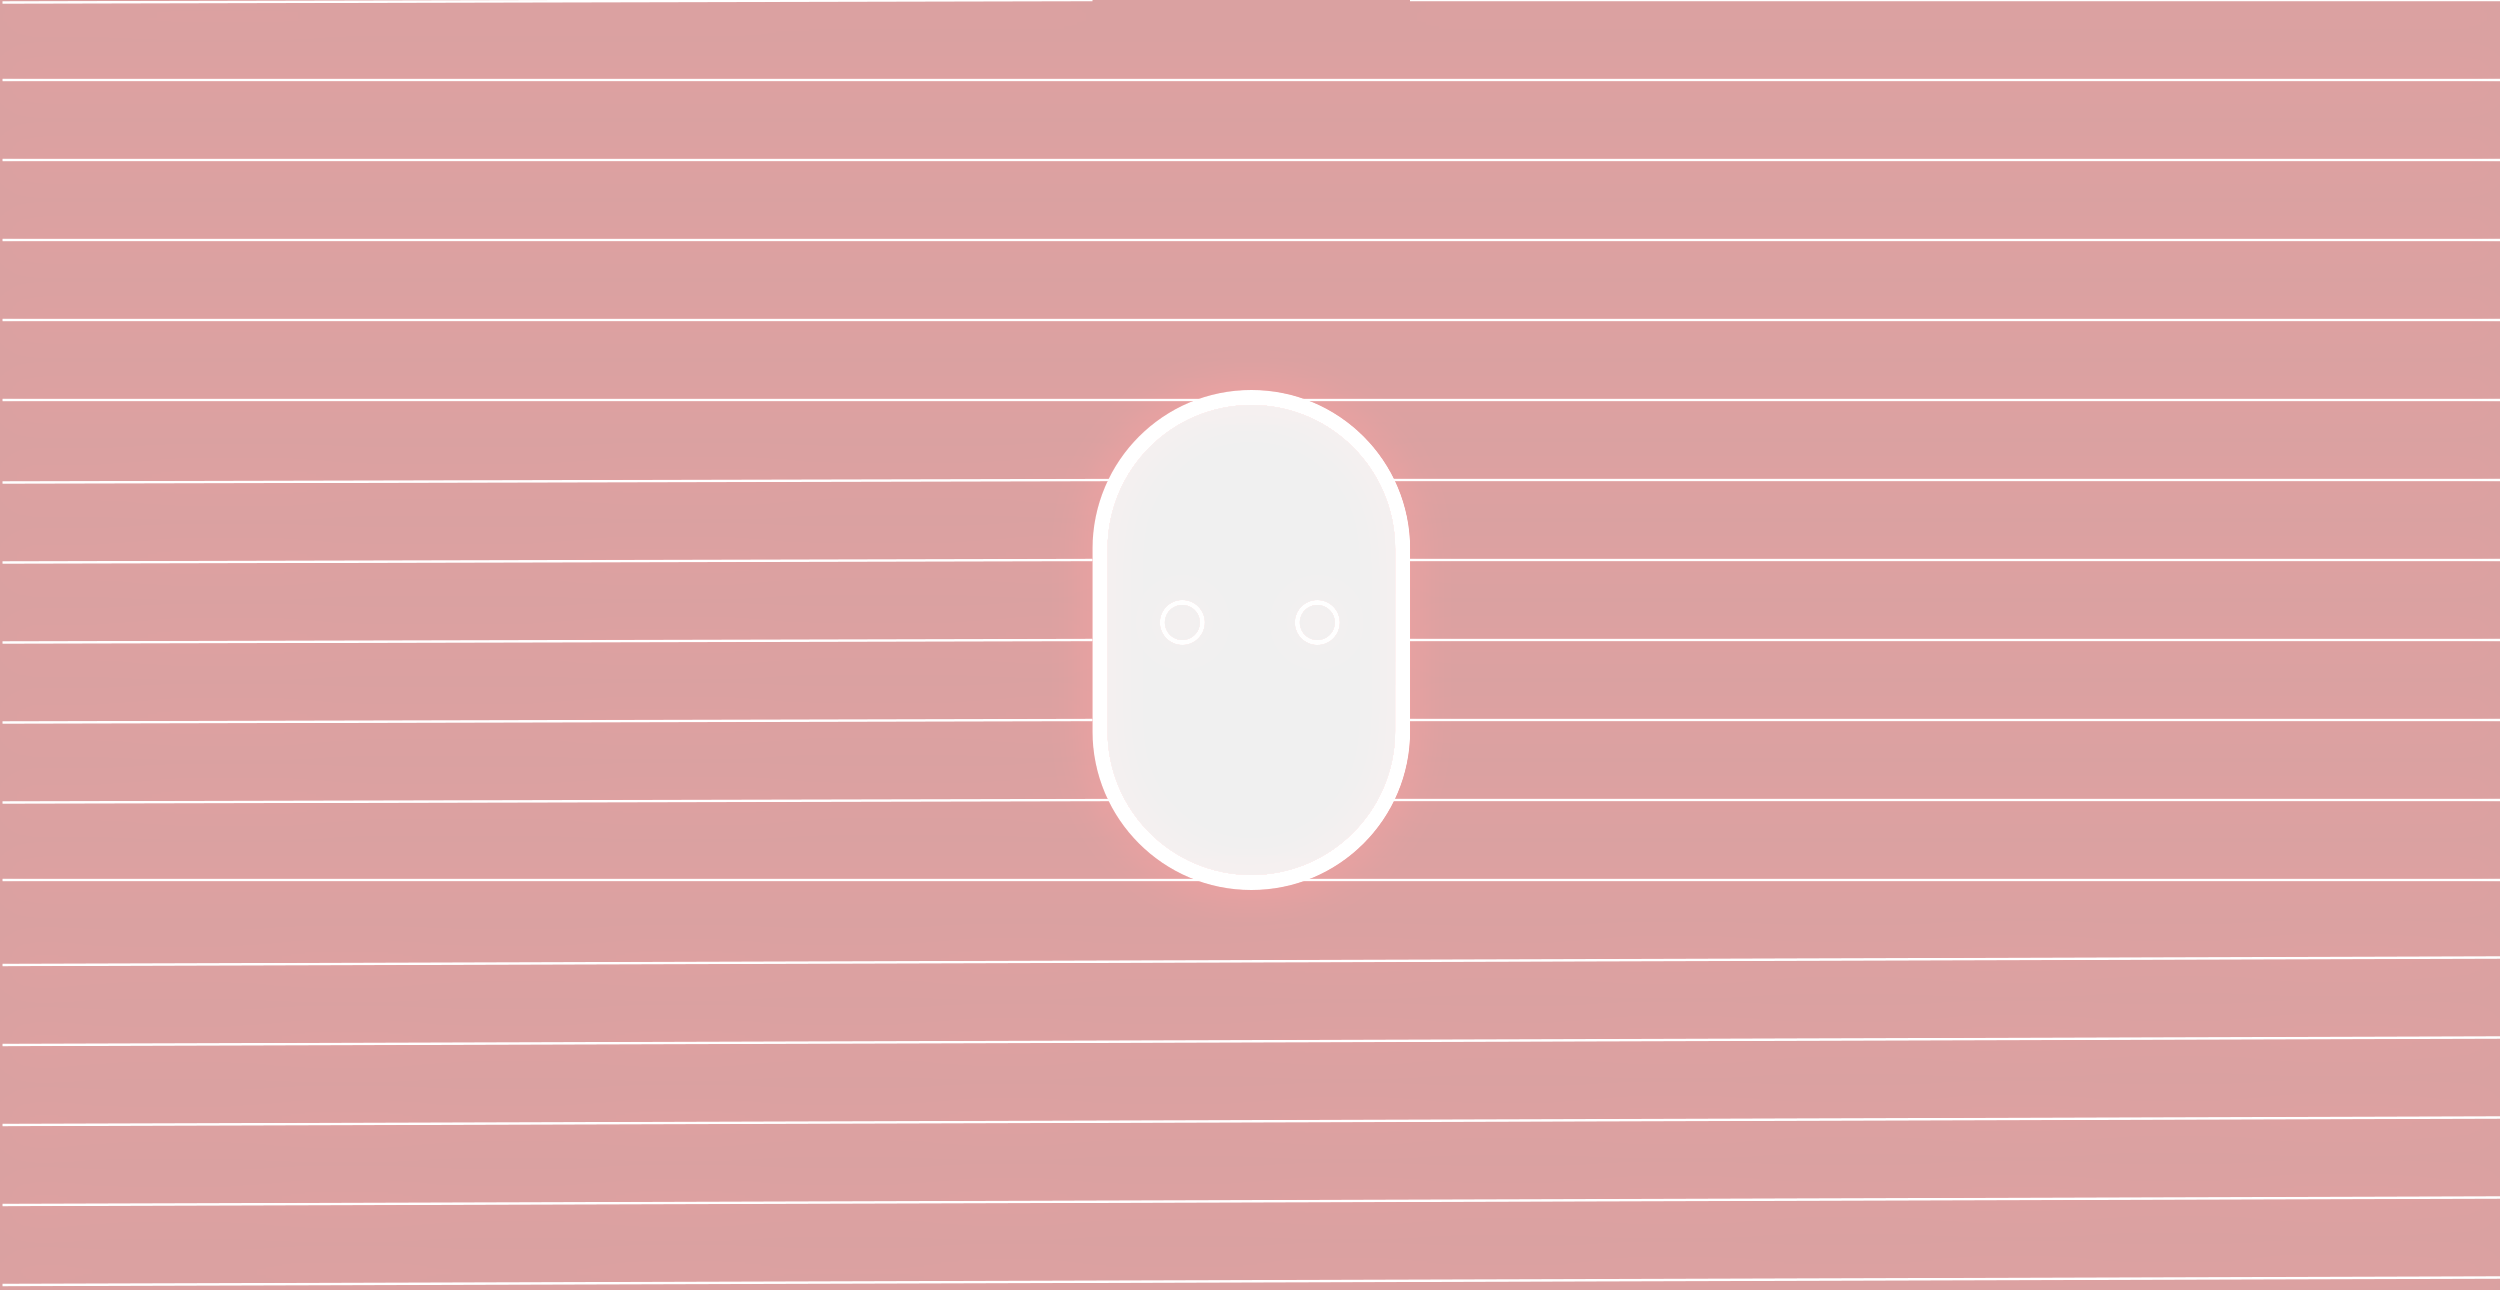
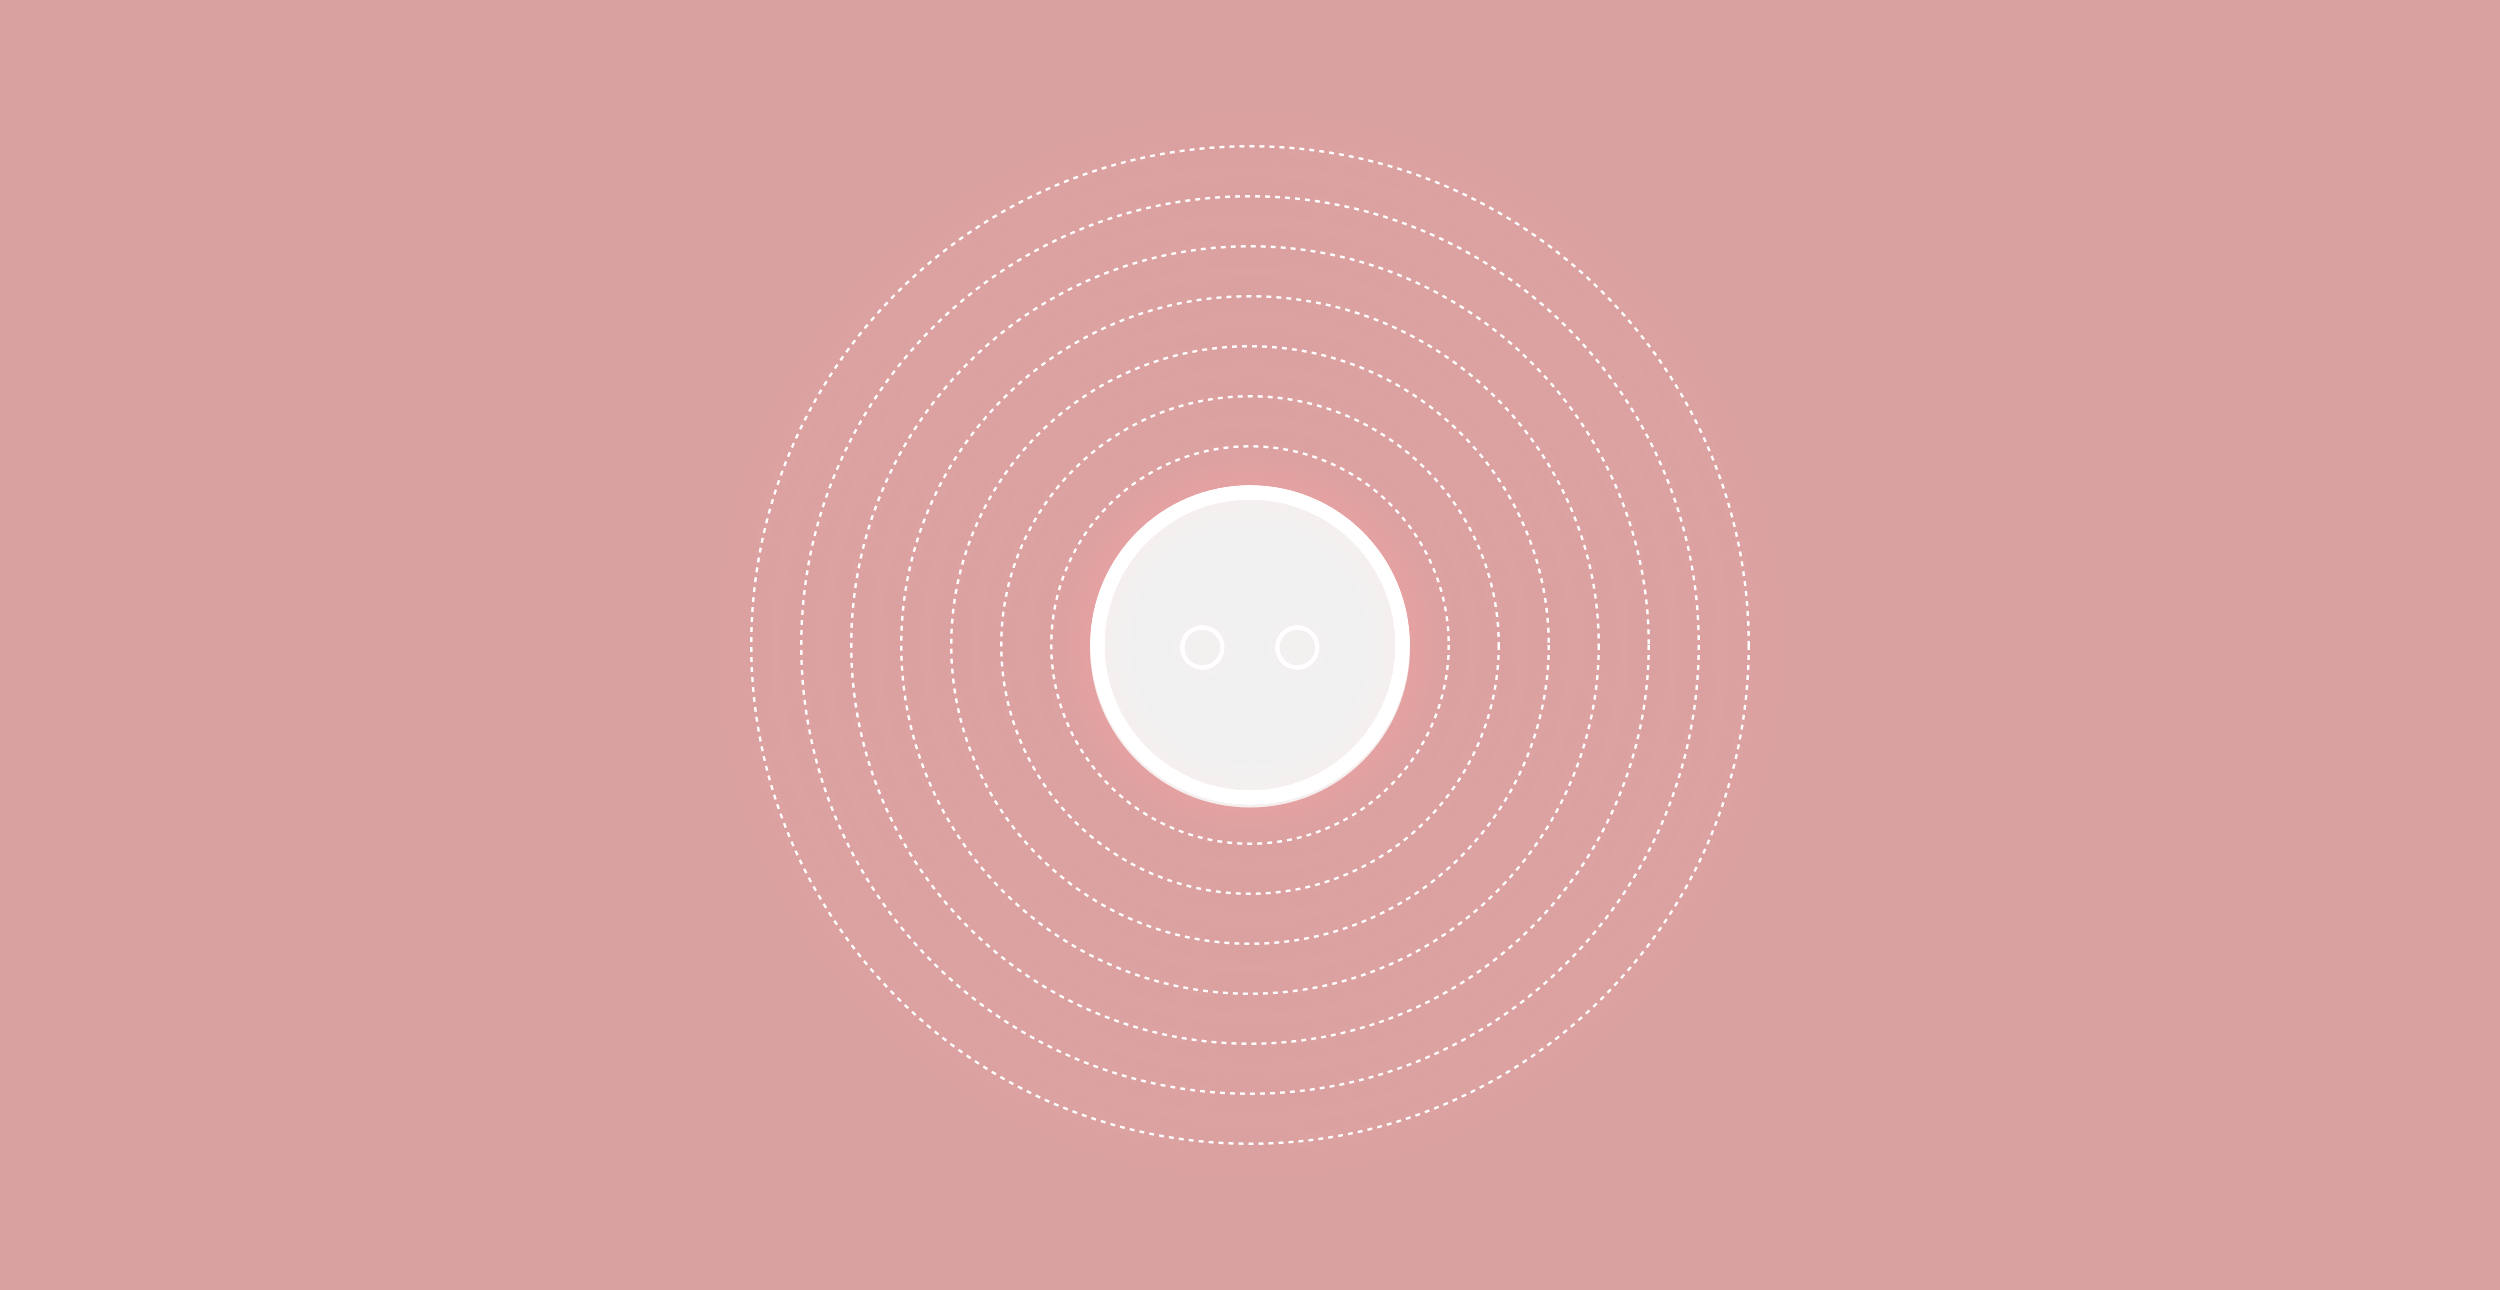
<svg xmlns="http://www.w3.org/2000/svg" width="1000" height="516" viewBox="0 0 1000 516" fill="none">
-   <g clip-path="url(#clip0)">
-     <path fill-rule="evenodd" clip-rule="evenodd" d="M1000 0H0V516H1000V0ZM500.5 156C465.43 156 437 184.43 437 219.5V292.5C437 327.57 465.43 356 500.5 356C535.57 356 564 327.57 564 292.5V219.5C564 184.43 535.57 156 500.5 156Z" fill="#AD0000" fill-opacity="0.33" />
-     <g style="mix-blend-mode:lighten" filter="url(#filter0_d)">
-       <path d="M558.065 219.543L558.053 292.475L564.068 292.477L564.08 219.544L558.065 219.543ZM443.015 292.457L443.027 219.525L437.012 219.523L437 292.456L443.015 292.457ZM500.525 349.985C468.758 349.98 443.01 324.223 443.015 292.457L437 292.456C436.995 327.544 465.435 355.994 500.523 356L500.525 349.985ZM558.053 292.475C558.047 324.242 532.292 349.99 500.525 349.985L500.523 356C535.613 356.006 564.062 327.565 564.068 292.477L558.053 292.475ZM500.555 162.015C532.322 162.02 558.07 187.777 558.065 219.543L564.08 219.544C564.085 184.456 535.645 156.006 500.556 156L500.555 162.015ZM500.556 156C465.468 155.994 437.017 184.435 437.012 219.523L443.027 219.525C443.032 187.758 468.789 162.01 500.555 162.015L500.556 156Z" fill="white" />
+   <g clip-path="url(#clip0_3005_160333)">
+     <path fill-rule="evenodd" clip-rule="evenodd" d="M1000 0H0V516H1000V0ZM500 195C464.654 195 436 223.654 436 259C436 294.346 464.654 323 500 323C535.346 323 564 294.346 564 259C564 223.654 535.346 195 500 195Z" fill="#AD0000" fill-opacity="0.33" />
+     <g style="mix-blend-mode:lighten" filter="url(#filter0_d_3005_160333)">
+       <circle cx="500" cy="258" r="61" stroke="white" stroke-width="6" />
    </g>
-     <g style="mix-blend-mode:lighten" filter="url(#filter1_d)">
-       <path d="M564 256L1001 256" stroke="white" />
+     <g style="mix-blend-mode:lighten" filter="url(#filter1_d_3005_160333)">
+       <circle cx="500" cy="258" r="79.5" stroke="white" stroke-dasharray="2 2" />
    </g>
-     <g style="mix-blend-mode:lighten" filter="url(#filter2_d)">
-       <path d="M564 288L1001 288" stroke="white" />
+     <g style="mix-blend-mode:lighten" filter="url(#filter2_d_3005_160333)">
+       <circle cx="500" cy="258" r="99.5" stroke="white" stroke-dasharray="2 2" />
    </g>
-     <g style="mix-blend-mode:lighten" filter="url(#filter3_d)">
-       <path d="M553 320L1001 320" stroke="white" />
+     <g style="mix-blend-mode:lighten" filter="url(#filter3_d_3005_160333)">
+       <circle cx="500" cy="258" r="119.5" stroke="white" stroke-dasharray="2 2" />
    </g>
-     <g style="mix-blend-mode:lighten" filter="url(#filter4_d)">
-       <path d="M1 352L1001 352" stroke="white" />
+     <g style="mix-blend-mode:lighten" filter="url(#filter4_d_3005_160333)">
+       <circle cx="500" cy="258" r="139.5" stroke="white" stroke-dasharray="2 2" />
    </g>
-     <g style="mix-blend-mode:lighten" filter="url(#filter5_d)">
-       <path d="M564 224L1001 224" stroke="white" />
+     <g style="mix-blend-mode:lighten" filter="url(#filter5_d_3005_160333)">
+       <circle cx="500" cy="258" r="159.5" stroke="white" stroke-dasharray="2 2" />
    </g>
-     <g style="mix-blend-mode:lighten" filter="url(#filter6_d)">
-       <path d="M553 192L1001 192" stroke="white" />
+     <g style="mix-blend-mode:lighten" filter="url(#filter6_d_3005_160333)">
+       <circle cx="500" cy="258" r="179.5" stroke="white" stroke-dasharray="2 2" />
    </g>
-     <g style="mix-blend-mode:lighten" filter="url(#filter7_d)">
-       <path d="M1 160L1001 160" stroke="white" />
+     <g style="mix-blend-mode:lighten" filter="url(#filter7_d_3005_160333)">
+       <circle cx="500" cy="258" r="199.5" stroke="white" stroke-dasharray="2 2" />
    </g>
-     <g style="mix-blend-mode:lighten" filter="url(#filter8_d)">
-       <path d="M1 128L1001 128" stroke="white" />
+     <g style="mix-blend-mode:lighten" filter="url(#filter8_d_3005_160333)">
+       <path d="M480.942 266.993C485.36 266.994 488.942 263.413 488.943 258.995C488.944 254.577 485.363 250.994 480.944 250.993C476.526 250.993 472.944 254.574 472.943 258.992C472.942 263.41 476.523 266.993 480.942 266.993Z" stroke="white" stroke-width="2" />
    </g>
-     <g style="mix-blend-mode:lighten" filter="url(#filter9_d)">
-       <path d="M1 96L1001 96" stroke="white" />
-     </g>
-     <g style="mix-blend-mode:lighten" filter="url(#filter10_d)">
-       <path d="M1 64L1001 64" stroke="white" />
-     </g>
-     <g style="mix-blend-mode:lighten" filter="url(#filter11_d)">
-       <path d="M1 32L1001 32" stroke="white" />
-     </g>
-     <g style="mix-blend-mode:lighten" filter="url(#filter12_d)">
-       <path d="M564 0L1001 3.82038e-05" stroke="white" />
-     </g>
-     <g style="mix-blend-mode:lighten" filter="url(#filter13_d)">
-       <path d="M1 257L437 256" stroke="white" />
-     </g>
-     <g style="mix-blend-mode:lighten" filter="url(#filter14_d)">
-       <path d="M1 289L437 288" stroke="white" />
-     </g>
-     <g style="mix-blend-mode:lighten" filter="url(#filter15_d)">
-       <path d="M1 321L449 320" stroke="white" />
-     </g>
-     <g style="mix-blend-mode:lighten" filter="url(#filter16_d)">
-       <path d="M1 386L1001 383" stroke="white" />
-     </g>
-     <g style="mix-blend-mode:lighten" filter="url(#filter17_d)">
-       <path d="M1 418L1001 415" stroke="white" />
-     </g>
-     <g style="mix-blend-mode:lighten" filter="url(#filter18_d)">
-       <path d="M1 450L1001 447" stroke="white" />
-     </g>
-     <g style="mix-blend-mode:lighten" filter="url(#filter19_d)">
-       <path d="M1 482L1001 479" stroke="white" />
-     </g>
-     <g style="mix-blend-mode:lighten" filter="url(#filter20_d)">
-       <path d="M1 514L1001 511" stroke="white" />
-     </g>
-     <g style="mix-blend-mode:lighten" filter="url(#filter21_d)">
-       <path d="M1 225L437 224" stroke="white" />
-     </g>
-     <g style="mix-blend-mode:lighten" filter="url(#filter22_d)">
-       <path d="M1 193L449 192" stroke="white" />
-     </g>
-     <g style="mix-blend-mode:lighten" filter="url(#filter23_d)">
-       <path d="M1 1L437 0" stroke="white" />
-     </g>
-     <g style="mix-blend-mode:lighten" filter="url(#filter24_d)">
-       <path d="M472.942 256.994C477.36 256.995 480.942 253.414 480.943 248.995C480.944 244.577 477.363 240.995 472.944 240.994C468.526 240.993 464.944 244.574 464.943 248.993C464.942 253.411 468.523 256.993 472.942 256.994Z" stroke="white" stroke-width="2" />
-     </g>
-     <g style="mix-blend-mode:lighten" filter="url(#filter25_d)">
-       <path d="M526.929 257.006C531.347 257.007 534.93 253.426 534.93 249.007C534.931 244.589 531.35 241.007 526.932 241.006C522.513 241.005 518.931 244.587 518.93 249.005C518.93 253.423 522.511 257.005 526.929 257.006Z" stroke="white" stroke-width="2" />
+     <g style="mix-blend-mode:lighten" filter="url(#filter9_d_3005_160333)">
+       <path d="M518.929 267.006C523.347 267.007 526.93 263.426 526.93 259.007C526.931 254.589 523.35 251.007 518.932 251.006C514.513 251.005 510.931 254.587 510.93 259.005C510.93 263.423 514.511 267.005 518.929 267.006Z" stroke="white" stroke-width="2" />
    </g>
  </g>
  <defs>
-     <filter id="filter0_d" x="421" y="140" width="159.08" height="232" filterUnits="userSpaceOnUse" color-interpolation-filters="sRGB">
+     <filter id="filter0_d_3005_160333" x="420" y="178" width="160" height="160" filterUnits="userSpaceOnUse" color-interpolation-filters="sRGB">
      <feFlood flood-opacity="0" result="BackgroundImageFix" />
      <feColorMatrix in="SourceAlpha" type="matrix" values="0 0 0 0 0 0 0 0 0 0 0 0 0 0 0 0 0 0 127 0" result="hardAlpha" />
      <feOffset />
      <feGaussianBlur stdDeviation="8" />
      <feColorMatrix type="matrix" values="0 0 0 0 1 0 0 0 0 0 0 0 0 0 0 0 0 0 1 0" />
-       <feBlend mode="normal" in2="BackgroundImageFix" result="effect1_dropShadow" />
-       <feBlend mode="normal" in="SourceGraphic" in2="effect1_dropShadow" result="shape" />
+       <feBlend mode="normal" in2="BackgroundImageFix" result="effect1_dropShadow_3005_160333" />
+       <feBlend mode="normal" in="SourceGraphic" in2="effect1_dropShadow_3005_160333" result="shape" />
    </filter>
-     <filter id="filter1_d" x="548" y="239.5" width="469" height="33" filterUnits="userSpaceOnUse" color-interpolation-filters="sRGB">
+     <filter id="filter1_d_3005_160333" x="404" y="162" width="192" height="192" filterUnits="userSpaceOnUse" color-interpolation-filters="sRGB">
      <feFlood flood-opacity="0" result="BackgroundImageFix" />
      <feColorMatrix in="SourceAlpha" type="matrix" values="0 0 0 0 0 0 0 0 0 0 0 0 0 0 0 0 0 0 127 0" result="hardAlpha" />
      <feOffset />
      <feGaussianBlur stdDeviation="8" />
      <feColorMatrix type="matrix" values="0 0 0 0 1 0 0 0 0 0 0 0 0 0 0 0 0 0 1 0" />
-       <feBlend mode="normal" in2="BackgroundImageFix" result="effect1_dropShadow" />
-       <feBlend mode="normal" in="SourceGraphic" in2="effect1_dropShadow" result="shape" />
+       <feBlend mode="normal" in2="BackgroundImageFix" result="effect1_dropShadow_3005_160333" />
+       <feBlend mode="normal" in="SourceGraphic" in2="effect1_dropShadow_3005_160333" result="shape" />
    </filter>
-     <filter id="filter2_d" x="548" y="271.5" width="469" height="33" filterUnits="userSpaceOnUse" color-interpolation-filters="sRGB">
+     <filter id="filter2_d_3005_160333" x="384" y="142" width="232" height="232" filterUnits="userSpaceOnUse" color-interpolation-filters="sRGB">
      <feFlood flood-opacity="0" result="BackgroundImageFix" />
      <feColorMatrix in="SourceAlpha" type="matrix" values="0 0 0 0 0 0 0 0 0 0 0 0 0 0 0 0 0 0 127 0" result="hardAlpha" />
      <feOffset />
      <feGaussianBlur stdDeviation="8" />
      <feColorMatrix type="matrix" values="0 0 0 0 1 0 0 0 0 0 0 0 0 0 0 0 0 0 1 0" />
-       <feBlend mode="normal" in2="BackgroundImageFix" result="effect1_dropShadow" />
-       <feBlend mode="normal" in="SourceGraphic" in2="effect1_dropShadow" result="shape" />
+       <feBlend mode="normal" in2="BackgroundImageFix" result="effect1_dropShadow_3005_160333" />
+       <feBlend mode="normal" in="SourceGraphic" in2="effect1_dropShadow_3005_160333" result="shape" />
    </filter>
-     <filter id="filter3_d" x="537" y="303.5" width="480" height="33" filterUnits="userSpaceOnUse" color-interpolation-filters="sRGB">
+     <filter id="filter3_d_3005_160333" x="364" y="122" width="272" height="272" filterUnits="userSpaceOnUse" color-interpolation-filters="sRGB">
      <feFlood flood-opacity="0" result="BackgroundImageFix" />
      <feColorMatrix in="SourceAlpha" type="matrix" values="0 0 0 0 0 0 0 0 0 0 0 0 0 0 0 0 0 0 127 0" result="hardAlpha" />
      <feOffset />
      <feGaussianBlur stdDeviation="8" />
      <feColorMatrix type="matrix" values="0 0 0 0 1 0 0 0 0 0 0 0 0 0 0 0 0 0 1 0" />
-       <feBlend mode="normal" in2="BackgroundImageFix" result="effect1_dropShadow" />
-       <feBlend mode="normal" in="SourceGraphic" in2="effect1_dropShadow" result="shape" />
+       <feBlend mode="normal" in2="BackgroundImageFix" result="effect1_dropShadow_3005_160333" />
+       <feBlend mode="normal" in="SourceGraphic" in2="effect1_dropShadow_3005_160333" result="shape" />
    </filter>
-     <filter id="filter4_d" x="-15" y="335.5" width="1032" height="33" filterUnits="userSpaceOnUse" color-interpolation-filters="sRGB">
+     <filter id="filter4_d_3005_160333" x="344" y="102" width="312" height="312" filterUnits="userSpaceOnUse" color-interpolation-filters="sRGB">
      <feFlood flood-opacity="0" result="BackgroundImageFix" />
      <feColorMatrix in="SourceAlpha" type="matrix" values="0 0 0 0 0 0 0 0 0 0 0 0 0 0 0 0 0 0 127 0" result="hardAlpha" />
      <feOffset />
      <feGaussianBlur stdDeviation="8" />
      <feColorMatrix type="matrix" values="0 0 0 0 1 0 0 0 0 0 0 0 0 0 0 0 0 0 1 0" />
-       <feBlend mode="normal" in2="BackgroundImageFix" result="effect1_dropShadow" />
-       <feBlend mode="normal" in="SourceGraphic" in2="effect1_dropShadow" result="shape" />
+       <feBlend mode="normal" in2="BackgroundImageFix" result="effect1_dropShadow_3005_160333" />
+       <feBlend mode="normal" in="SourceGraphic" in2="effect1_dropShadow_3005_160333" result="shape" />
    </filter>
-     <filter id="filter5_d" x="548" y="207.5" width="469" height="33" filterUnits="userSpaceOnUse" color-interpolation-filters="sRGB">
+     <filter id="filter5_d_3005_160333" x="324" y="82" width="352" height="352" filterUnits="userSpaceOnUse" color-interpolation-filters="sRGB">
      <feFlood flood-opacity="0" result="BackgroundImageFix" />
      <feColorMatrix in="SourceAlpha" type="matrix" values="0 0 0 0 0 0 0 0 0 0 0 0 0 0 0 0 0 0 127 0" result="hardAlpha" />
      <feOffset />
      <feGaussianBlur stdDeviation="8" />
      <feColorMatrix type="matrix" values="0 0 0 0 1 0 0 0 0 0 0 0 0 0 0 0 0 0 1 0" />
-       <feBlend mode="normal" in2="BackgroundImageFix" result="effect1_dropShadow" />
-       <feBlend mode="normal" in="SourceGraphic" in2="effect1_dropShadow" result="shape" />
+       <feBlend mode="normal" in2="BackgroundImageFix" result="effect1_dropShadow_3005_160333" />
+       <feBlend mode="normal" in="SourceGraphic" in2="effect1_dropShadow_3005_160333" result="shape" />
    </filter>
-     <filter id="filter6_d" x="537" y="175.5" width="480" height="33" filterUnits="userSpaceOnUse" color-interpolation-filters="sRGB">
+     <filter id="filter6_d_3005_160333" x="304" y="62" width="392" height="392" filterUnits="userSpaceOnUse" color-interpolation-filters="sRGB">
      <feFlood flood-opacity="0" result="BackgroundImageFix" />
      <feColorMatrix in="SourceAlpha" type="matrix" values="0 0 0 0 0 0 0 0 0 0 0 0 0 0 0 0 0 0 127 0" result="hardAlpha" />
      <feOffset />
      <feGaussianBlur stdDeviation="8" />
      <feColorMatrix type="matrix" values="0 0 0 0 1 0 0 0 0 0 0 0 0 0 0 0 0 0 1 0" />
-       <feBlend mode="normal" in2="BackgroundImageFix" result="effect1_dropShadow" />
-       <feBlend mode="normal" in="SourceGraphic" in2="effect1_dropShadow" result="shape" />
+       <feBlend mode="normal" in2="BackgroundImageFix" result="effect1_dropShadow_3005_160333" />
+       <feBlend mode="normal" in="SourceGraphic" in2="effect1_dropShadow_3005_160333" result="shape" />
    </filter>
-     <filter id="filter7_d" x="-15" y="143.5" width="1032" height="33" filterUnits="userSpaceOnUse" color-interpolation-filters="sRGB">
+     <filter id="filter7_d_3005_160333" x="284" y="42" width="432" height="432" filterUnits="userSpaceOnUse" color-interpolation-filters="sRGB">
      <feFlood flood-opacity="0" result="BackgroundImageFix" />
      <feColorMatrix in="SourceAlpha" type="matrix" values="0 0 0 0 0 0 0 0 0 0 0 0 0 0 0 0 0 0 127 0" result="hardAlpha" />
      <feOffset />
      <feGaussianBlur stdDeviation="8" />
      <feColorMatrix type="matrix" values="0 0 0 0 1 0 0 0 0 0 0 0 0 0 0 0 0 0 1 0" />
-       <feBlend mode="normal" in2="BackgroundImageFix" result="effect1_dropShadow" />
-       <feBlend mode="normal" in="SourceGraphic" in2="effect1_dropShadow" result="shape" />
+       <feBlend mode="normal" in2="BackgroundImageFix" result="effect1_dropShadow_3005_160333" />
+       <feBlend mode="normal" in="SourceGraphic" in2="effect1_dropShadow_3005_160333" result="shape" />
    </filter>
-     <filter id="filter8_d" x="-15" y="111.5" width="1032" height="33" filterUnits="userSpaceOnUse" color-interpolation-filters="sRGB">
+     <filter id="filter8_d_3005_160333" x="455.943" y="233.993" width="50" height="50" filterUnits="userSpaceOnUse" color-interpolation-filters="sRGB">
      <feFlood flood-opacity="0" result="BackgroundImageFix" />
      <feColorMatrix in="SourceAlpha" type="matrix" values="0 0 0 0 0 0 0 0 0 0 0 0 0 0 0 0 0 0 127 0" result="hardAlpha" />
      <feOffset />
      <feGaussianBlur stdDeviation="8" />
      <feColorMatrix type="matrix" values="0 0 0 0 1 0 0 0 0 0 0 0 0 0 0 0 0 0 1 0" />
-       <feBlend mode="normal" in2="BackgroundImageFix" result="effect1_dropShadow" />
-       <feBlend mode="normal" in="SourceGraphic" in2="effect1_dropShadow" result="shape" />
+       <feBlend mode="normal" in2="BackgroundImageFix" result="effect1_dropShadow_3005_160333" />
+       <feBlend mode="normal" in="SourceGraphic" in2="effect1_dropShadow_3005_160333" result="shape" />
    </filter>
-     <filter id="filter9_d" x="-15" y="79.5" width="1032" height="33" filterUnits="userSpaceOnUse" color-interpolation-filters="sRGB">
+     <filter id="filter9_d_3005_160333" x="493.93" y="234.006" width="50" height="50" filterUnits="userSpaceOnUse" color-interpolation-filters="sRGB">
      <feFlood flood-opacity="0" result="BackgroundImageFix" />
      <feColorMatrix in="SourceAlpha" type="matrix" values="0 0 0 0 0 0 0 0 0 0 0 0 0 0 0 0 0 0 127 0" result="hardAlpha" />
      <feOffset />
      <feGaussianBlur stdDeviation="8" />
      <feColorMatrix type="matrix" values="0 0 0 0 1 0 0 0 0 0 0 0 0 0 0 0 0 0 1 0" />
-       <feBlend mode="normal" in2="BackgroundImageFix" result="effect1_dropShadow" />
-       <feBlend mode="normal" in="SourceGraphic" in2="effect1_dropShadow" result="shape" />
+       <feBlend mode="normal" in2="BackgroundImageFix" result="effect1_dropShadow_3005_160333" />
+       <feBlend mode="normal" in="SourceGraphic" in2="effect1_dropShadow_3005_160333" result="shape" />
    </filter>
-     <filter id="filter10_d" x="-15" y="47.5" width="1032" height="33" filterUnits="userSpaceOnUse" color-interpolation-filters="sRGB">
-       <feFlood flood-opacity="0" result="BackgroundImageFix" />
-       <feColorMatrix in="SourceAlpha" type="matrix" values="0 0 0 0 0 0 0 0 0 0 0 0 0 0 0 0 0 0 127 0" result="hardAlpha" />
-       <feOffset />
-       <feGaussianBlur stdDeviation="8" />
-       <feColorMatrix type="matrix" values="0 0 0 0 1 0 0 0 0 0 0 0 0 0 0 0 0 0 1 0" />
-       <feBlend mode="normal" in2="BackgroundImageFix" result="effect1_dropShadow" />
-       <feBlend mode="normal" in="SourceGraphic" in2="effect1_dropShadow" result="shape" />
-     </filter>
-     <filter id="filter11_d" x="-15" y="15.5" width="1032" height="33" filterUnits="userSpaceOnUse" color-interpolation-filters="sRGB">
-       <feFlood flood-opacity="0" result="BackgroundImageFix" />
-       <feColorMatrix in="SourceAlpha" type="matrix" values="0 0 0 0 0 0 0 0 0 0 0 0 0 0 0 0 0 0 127 0" result="hardAlpha" />
-       <feOffset />
-       <feGaussianBlur stdDeviation="8" />
-       <feColorMatrix type="matrix" values="0 0 0 0 1 0 0 0 0 0 0 0 0 0 0 0 0 0 1 0" />
-       <feBlend mode="normal" in2="BackgroundImageFix" result="effect1_dropShadow" />
-       <feBlend mode="normal" in="SourceGraphic" in2="effect1_dropShadow" result="shape" />
-     </filter>
-     <filter id="filter12_d" x="548" y="-16.5" width="469" height="33" filterUnits="userSpaceOnUse" color-interpolation-filters="sRGB">
-       <feFlood flood-opacity="0" result="BackgroundImageFix" />
-       <feColorMatrix in="SourceAlpha" type="matrix" values="0 0 0 0 0 0 0 0 0 0 0 0 0 0 0 0 0 0 127 0" result="hardAlpha" />
-       <feOffset />
-       <feGaussianBlur stdDeviation="8" />
-       <feColorMatrix type="matrix" values="0 0 0 0 1 0 0 0 0 0 0 0 0 0 0 0 0 0 1 0" />
-       <feBlend mode="normal" in2="BackgroundImageFix" result="effect1_dropShadow" />
-       <feBlend mode="normal" in="SourceGraphic" in2="effect1_dropShadow" result="shape" />
-     </filter>
-     <filter id="filter13_d" x="-15.001" y="239.5" width="468.002" height="34" filterUnits="userSpaceOnUse" color-interpolation-filters="sRGB">
-       <feFlood flood-opacity="0" result="BackgroundImageFix" />
-       <feColorMatrix in="SourceAlpha" type="matrix" values="0 0 0 0 0 0 0 0 0 0 0 0 0 0 0 0 0 0 127 0" result="hardAlpha" />
-       <feOffset />
-       <feGaussianBlur stdDeviation="8" />
-       <feColorMatrix type="matrix" values="0 0 0 0 1 0 0 0 0 0 0 0 0 0 0 0 0 0 1 0" />
-       <feBlend mode="normal" in2="BackgroundImageFix" result="effect1_dropShadow" />
-       <feBlend mode="normal" in="SourceGraphic" in2="effect1_dropShadow" result="shape" />
-     </filter>
-     <filter id="filter14_d" x="-15.001" y="271.5" width="468.002" height="34" filterUnits="userSpaceOnUse" color-interpolation-filters="sRGB">
-       <feFlood flood-opacity="0" result="BackgroundImageFix" />
-       <feColorMatrix in="SourceAlpha" type="matrix" values="0 0 0 0 0 0 0 0 0 0 0 0 0 0 0 0 0 0 127 0" result="hardAlpha" />
-       <feOffset />
-       <feGaussianBlur stdDeviation="8" />
-       <feColorMatrix type="matrix" values="0 0 0 0 1 0 0 0 0 0 0 0 0 0 0 0 0 0 1 0" />
-       <feBlend mode="normal" in2="BackgroundImageFix" result="effect1_dropShadow" />
-       <feBlend mode="normal" in="SourceGraphic" in2="effect1_dropShadow" result="shape" />
-     </filter>
-     <filter id="filter15_d" x="-15.001" y="303.5" width="480.002" height="34" filterUnits="userSpaceOnUse" color-interpolation-filters="sRGB">
-       <feFlood flood-opacity="0" result="BackgroundImageFix" />
-       <feColorMatrix in="SourceAlpha" type="matrix" values="0 0 0 0 0 0 0 0 0 0 0 0 0 0 0 0 0 0 127 0" result="hardAlpha" />
-       <feOffset />
-       <feGaussianBlur stdDeviation="8" />
-       <feColorMatrix type="matrix" values="0 0 0 0 1 0 0 0 0 0 0 0 0 0 0 0 0 0 1 0" />
-       <feBlend mode="normal" in2="BackgroundImageFix" result="effect1_dropShadow" />
-       <feBlend mode="normal" in="SourceGraphic" in2="effect1_dropShadow" result="shape" />
-     </filter>
-     <filter id="filter16_d" x="-15.002" y="366.5" width="1032" height="36" filterUnits="userSpaceOnUse" color-interpolation-filters="sRGB">
-       <feFlood flood-opacity="0" result="BackgroundImageFix" />
-       <feColorMatrix in="SourceAlpha" type="matrix" values="0 0 0 0 0 0 0 0 0 0 0 0 0 0 0 0 0 0 127 0" result="hardAlpha" />
-       <feOffset />
-       <feGaussianBlur stdDeviation="8" />
-       <feColorMatrix type="matrix" values="0 0 0 0 1 0 0 0 0 0 0 0 0 0 0 0 0 0 1 0" />
-       <feBlend mode="normal" in2="BackgroundImageFix" result="effect1_dropShadow" />
-       <feBlend mode="normal" in="SourceGraphic" in2="effect1_dropShadow" result="shape" />
-     </filter>
-     <filter id="filter17_d" x="-15.002" y="398.5" width="1032" height="36" filterUnits="userSpaceOnUse" color-interpolation-filters="sRGB">
-       <feFlood flood-opacity="0" result="BackgroundImageFix" />
-       <feColorMatrix in="SourceAlpha" type="matrix" values="0 0 0 0 0 0 0 0 0 0 0 0 0 0 0 0 0 0 127 0" result="hardAlpha" />
-       <feOffset />
-       <feGaussianBlur stdDeviation="8" />
-       <feColorMatrix type="matrix" values="0 0 0 0 1 0 0 0 0 0 0 0 0 0 0 0 0 0 1 0" />
-       <feBlend mode="normal" in2="BackgroundImageFix" result="effect1_dropShadow" />
-       <feBlend mode="normal" in="SourceGraphic" in2="effect1_dropShadow" result="shape" />
-     </filter>
-     <filter id="filter18_d" x="-15.002" y="430.5" width="1032" height="36" filterUnits="userSpaceOnUse" color-interpolation-filters="sRGB">
-       <feFlood flood-opacity="0" result="BackgroundImageFix" />
-       <feColorMatrix in="SourceAlpha" type="matrix" values="0 0 0 0 0 0 0 0 0 0 0 0 0 0 0 0 0 0 127 0" result="hardAlpha" />
-       <feOffset />
-       <feGaussianBlur stdDeviation="8" />
-       <feColorMatrix type="matrix" values="0 0 0 0 1 0 0 0 0 0 0 0 0 0 0 0 0 0 1 0" />
-       <feBlend mode="normal" in2="BackgroundImageFix" result="effect1_dropShadow" />
-       <feBlend mode="normal" in="SourceGraphic" in2="effect1_dropShadow" result="shape" />
-     </filter>
-     <filter id="filter19_d" x="-15.002" y="462.5" width="1032" height="36" filterUnits="userSpaceOnUse" color-interpolation-filters="sRGB">
-       <feFlood flood-opacity="0" result="BackgroundImageFix" />
-       <feColorMatrix in="SourceAlpha" type="matrix" values="0 0 0 0 0 0 0 0 0 0 0 0 0 0 0 0 0 0 127 0" result="hardAlpha" />
-       <feOffset />
-       <feGaussianBlur stdDeviation="8" />
-       <feColorMatrix type="matrix" values="0 0 0 0 1 0 0 0 0 0 0 0 0 0 0 0 0 0 1 0" />
-       <feBlend mode="normal" in2="BackgroundImageFix" result="effect1_dropShadow" />
-       <feBlend mode="normal" in="SourceGraphic" in2="effect1_dropShadow" result="shape" />
-     </filter>
-     <filter id="filter20_d" x="-15.002" y="494.5" width="1032" height="36" filterUnits="userSpaceOnUse" color-interpolation-filters="sRGB">
-       <feFlood flood-opacity="0" result="BackgroundImageFix" />
-       <feColorMatrix in="SourceAlpha" type="matrix" values="0 0 0 0 0 0 0 0 0 0 0 0 0 0 0 0 0 0 127 0" result="hardAlpha" />
-       <feOffset />
-       <feGaussianBlur stdDeviation="8" />
-       <feColorMatrix type="matrix" values="0 0 0 0 1 0 0 0 0 0 0 0 0 0 0 0 0 0 1 0" />
-       <feBlend mode="normal" in2="BackgroundImageFix" result="effect1_dropShadow" />
-       <feBlend mode="normal" in="SourceGraphic" in2="effect1_dropShadow" result="shape" />
-     </filter>
-     <filter id="filter21_d" x="-15.001" y="207.5" width="468.002" height="34" filterUnits="userSpaceOnUse" color-interpolation-filters="sRGB">
-       <feFlood flood-opacity="0" result="BackgroundImageFix" />
-       <feColorMatrix in="SourceAlpha" type="matrix" values="0 0 0 0 0 0 0 0 0 0 0 0 0 0 0 0 0 0 127 0" result="hardAlpha" />
-       <feOffset />
-       <feGaussianBlur stdDeviation="8" />
-       <feColorMatrix type="matrix" values="0 0 0 0 1 0 0 0 0 0 0 0 0 0 0 0 0 0 1 0" />
-       <feBlend mode="normal" in2="BackgroundImageFix" result="effect1_dropShadow" />
-       <feBlend mode="normal" in="SourceGraphic" in2="effect1_dropShadow" result="shape" />
-     </filter>
-     <filter id="filter22_d" x="-15.001" y="175.5" width="480.002" height="34" filterUnits="userSpaceOnUse" color-interpolation-filters="sRGB">
-       <feFlood flood-opacity="0" result="BackgroundImageFix" />
-       <feColorMatrix in="SourceAlpha" type="matrix" values="0 0 0 0 0 0 0 0 0 0 0 0 0 0 0 0 0 0 127 0" result="hardAlpha" />
-       <feOffset />
-       <feGaussianBlur stdDeviation="8" />
-       <feColorMatrix type="matrix" values="0 0 0 0 1 0 0 0 0 0 0 0 0 0 0 0 0 0 1 0" />
-       <feBlend mode="normal" in2="BackgroundImageFix" result="effect1_dropShadow" />
-       <feBlend mode="normal" in="SourceGraphic" in2="effect1_dropShadow" result="shape" />
-     </filter>
-     <filter id="filter23_d" x="-15.001" y="-16.5" width="468.002" height="34" filterUnits="userSpaceOnUse" color-interpolation-filters="sRGB">
-       <feFlood flood-opacity="0" result="BackgroundImageFix" />
-       <feColorMatrix in="SourceAlpha" type="matrix" values="0 0 0 0 0 0 0 0 0 0 0 0 0 0 0 0 0 0 127 0" result="hardAlpha" />
-       <feOffset />
-       <feGaussianBlur stdDeviation="8" />
-       <feColorMatrix type="matrix" values="0 0 0 0 1 0 0 0 0 0 0 0 0 0 0 0 0 0 1 0" />
-       <feBlend mode="normal" in2="BackgroundImageFix" result="effect1_dropShadow" />
-       <feBlend mode="normal" in="SourceGraphic" in2="effect1_dropShadow" result="shape" />
-     </filter>
-     <filter id="filter24_d" x="447.943" y="223.994" width="50" height="50" filterUnits="userSpaceOnUse" color-interpolation-filters="sRGB">
-       <feFlood flood-opacity="0" result="BackgroundImageFix" />
-       <feColorMatrix in="SourceAlpha" type="matrix" values="0 0 0 0 0 0 0 0 0 0 0 0 0 0 0 0 0 0 127 0" result="hardAlpha" />
-       <feOffset />
-       <feGaussianBlur stdDeviation="8" />
-       <feColorMatrix type="matrix" values="0 0 0 0 1 0 0 0 0 0 0 0 0 0 0 0 0 0 1 0" />
-       <feBlend mode="normal" in2="BackgroundImageFix" result="effect1_dropShadow" />
-       <feBlend mode="normal" in="SourceGraphic" in2="effect1_dropShadow" result="shape" />
-     </filter>
-     <filter id="filter25_d" x="501.93" y="224.006" width="50" height="50" filterUnits="userSpaceOnUse" color-interpolation-filters="sRGB">
-       <feFlood flood-opacity="0" result="BackgroundImageFix" />
-       <feColorMatrix in="SourceAlpha" type="matrix" values="0 0 0 0 0 0 0 0 0 0 0 0 0 0 0 0 0 0 127 0" result="hardAlpha" />
-       <feOffset />
-       <feGaussianBlur stdDeviation="8" />
-       <feColorMatrix type="matrix" values="0 0 0 0 1 0 0 0 0 0 0 0 0 0 0 0 0 0 1 0" />
-       <feBlend mode="normal" in2="BackgroundImageFix" result="effect1_dropShadow" />
-       <feBlend mode="normal" in="SourceGraphic" in2="effect1_dropShadow" result="shape" />
-     </filter>
-     <clipPath id="clip0">
+     <clipPath id="clip0_3005_160333">
      <rect width="1000" height="516" fill="white" />
    </clipPath>
  </defs>
</svg>
